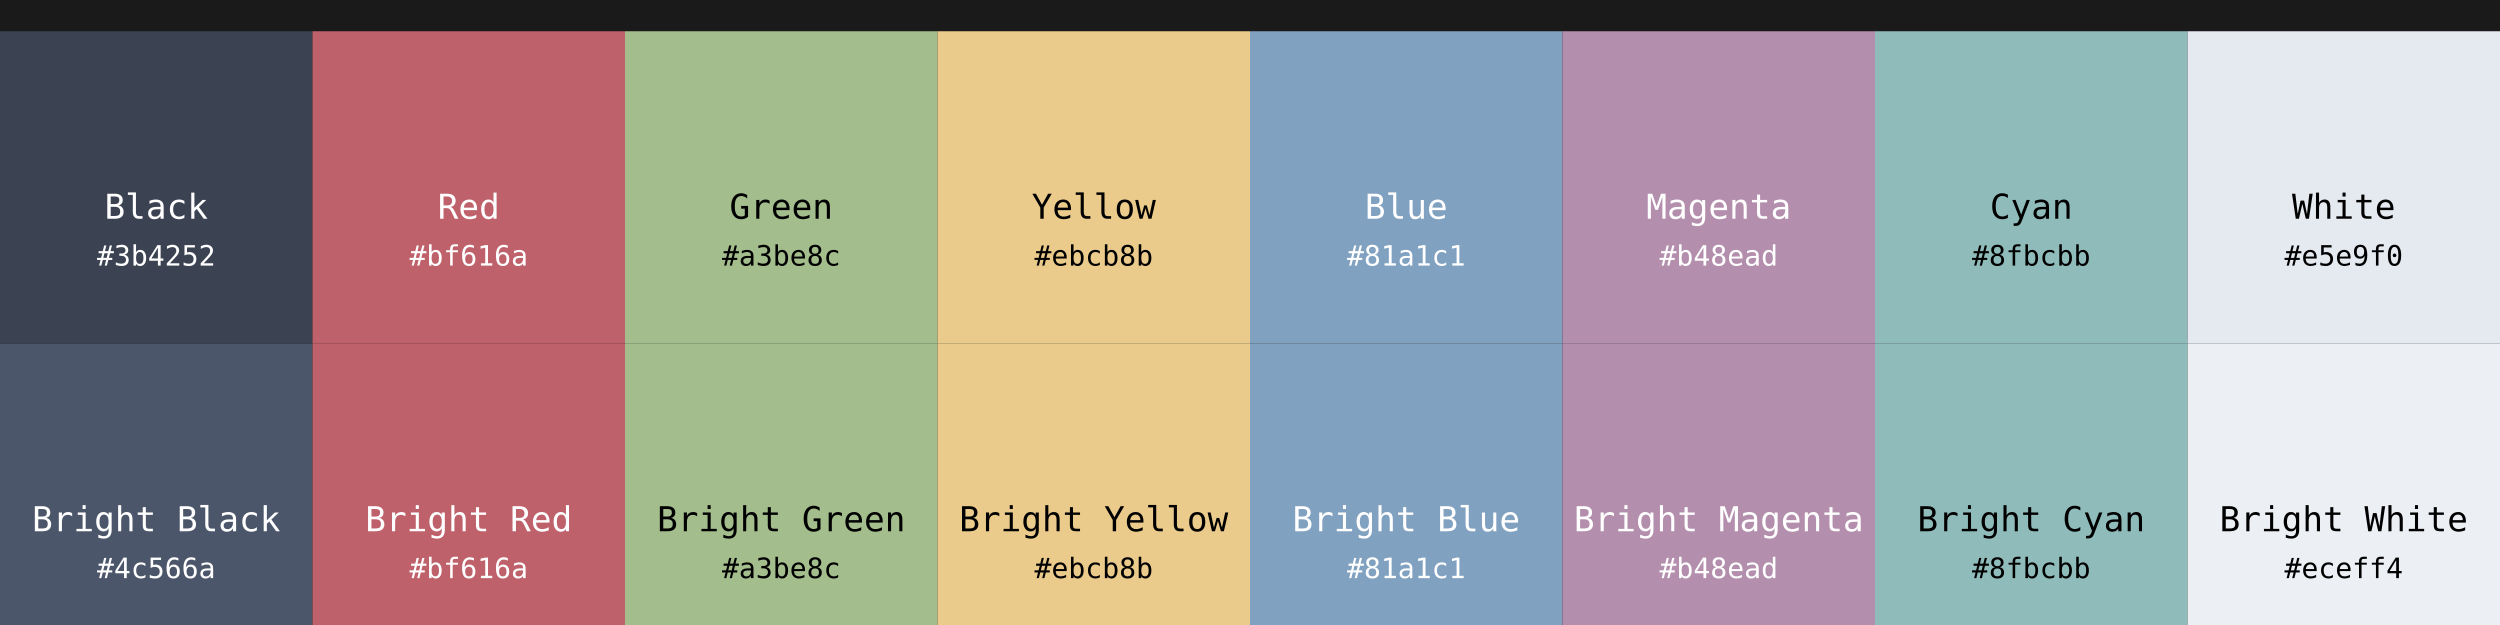
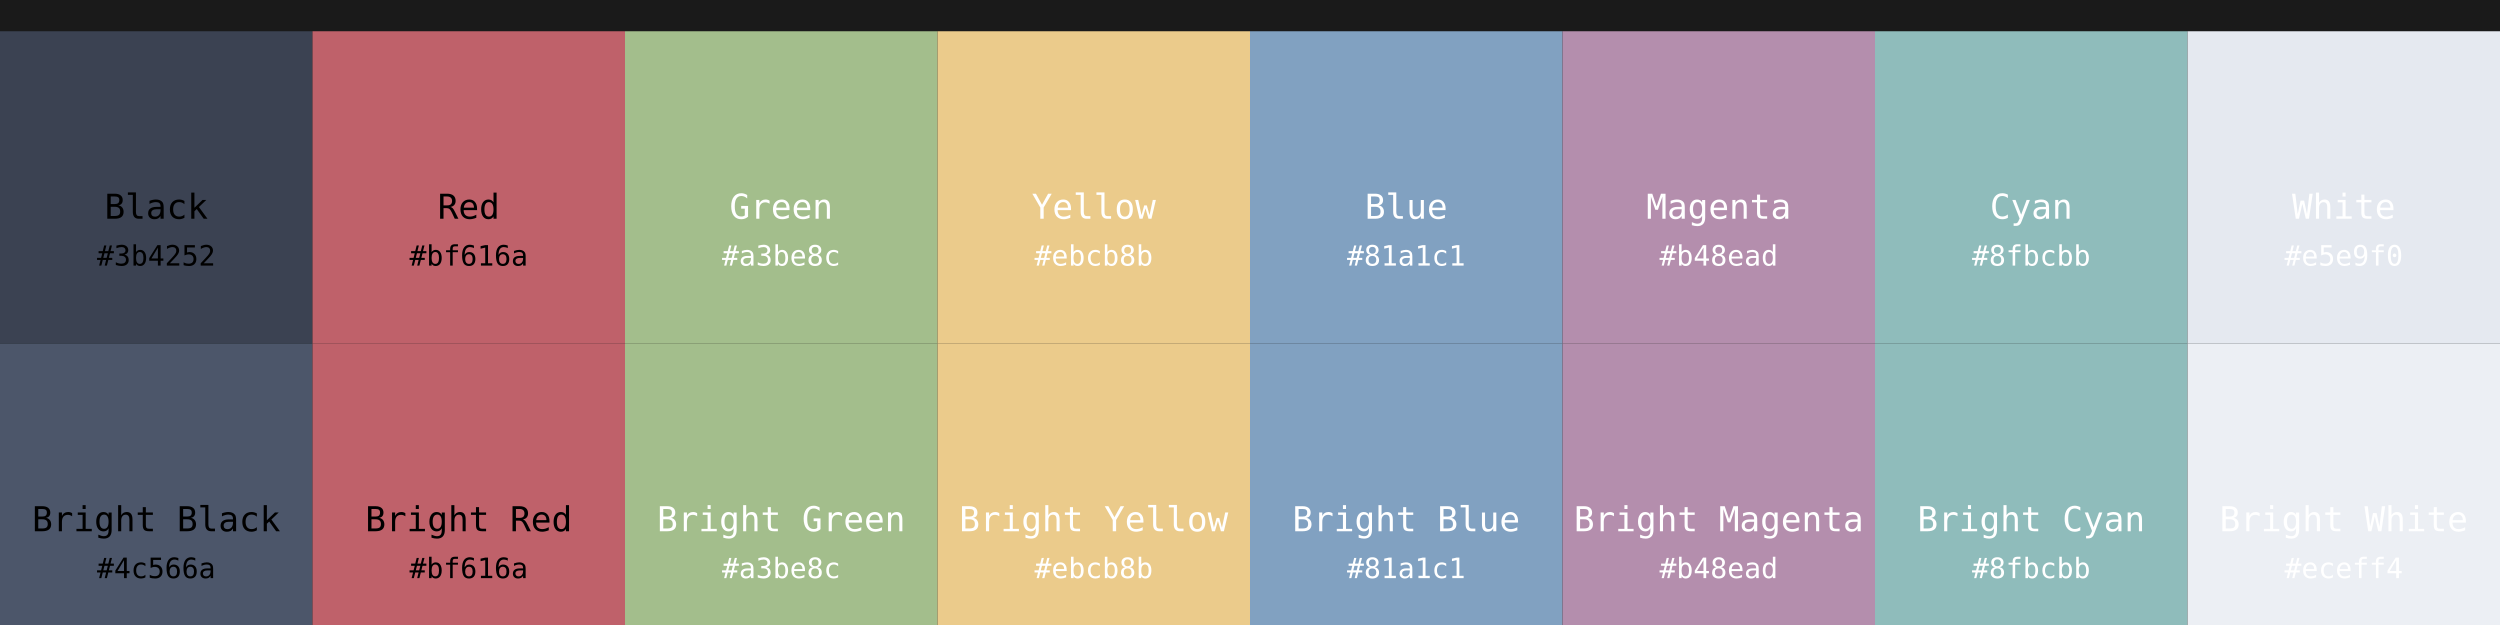
<svg xmlns="http://www.w3.org/2000/svg" width="800" height="200">
  <rect width="800" height="200" fill="#1a1a1a" />
  <rect x="0" y="10" width="100" height="100" fill="#3b4252" />
-   <text x="50" y="70" font-family="monospace" font-size="11" fill="white" text-anchor="middle">Black</text>
-   <text x="50" y="85" font-family="monospace" font-size="9" fill="white" text-anchor="middle">#3b4252</text>
+   <text x="50" y="70" font-family="monospace" font-size="11" fill="black" text-anchor="middle">Black</text>
+   <text x="50" y="85" font-family="monospace" font-size="9" fill="black" text-anchor="middle">#3b4252</text>
  <rect x="100" y="10" width="100" height="100" fill="#bf616a" />
-   <text x="150" y="70" font-family="monospace" font-size="11" fill="white" text-anchor="middle">Red</text>
-   <text x="150" y="85" font-family="monospace" font-size="9" fill="white" text-anchor="middle">#bf616a</text>
+   <text x="150" y="70" font-family="monospace" font-size="11" fill="black" text-anchor="middle">Red</text>
+   <text x="150" y="85" font-family="monospace" font-size="9" fill="black" text-anchor="middle">#bf616a</text>
  <rect x="200" y="10" width="100" height="100" fill="#a3be8c" />
-   <text x="250" y="70" font-family="monospace" font-size="11" fill="black" text-anchor="middle">Green</text>
-   <text x="250" y="85" font-family="monospace" font-size="9" fill="black" text-anchor="middle">#a3be8c</text>
+   <text x="250" y="70" font-family="monospace" font-size="11" fill="white" text-anchor="middle">Green</text>
+   <text x="250" y="85" font-family="monospace" font-size="9" fill="white" text-anchor="middle">#a3be8c</text>
  <rect x="300" y="10" width="100" height="100" fill="#ebcb8b" />
-   <text x="350" y="70" font-family="monospace" font-size="11" fill="black" text-anchor="middle">Yellow</text>
-   <text x="350" y="85" font-family="monospace" font-size="9" fill="black" text-anchor="middle">#ebcb8b</text>
+   <text x="350" y="70" font-family="monospace" font-size="11" fill="white" text-anchor="middle">Yellow</text>
+   <text x="350" y="85" font-family="monospace" font-size="9" fill="white" text-anchor="middle">#ebcb8b</text>
  <rect x="400" y="10" width="100" height="100" fill="#81a1c1" />
  <text x="450" y="70" font-family="monospace" font-size="11" fill="white" text-anchor="middle">Blue</text>
  <text x="450" y="85" font-family="monospace" font-size="9" fill="white" text-anchor="middle">#81a1c1</text>
  <rect x="500" y="10" width="100" height="100" fill="#b48ead" />
  <text x="550" y="70" font-family="monospace" font-size="11" fill="white" text-anchor="middle">Magenta</text>
  <text x="550" y="85" font-family="monospace" font-size="9" fill="white" text-anchor="middle">#b48ead</text>
  <rect x="600" y="10" width="100" height="100" fill="#8fbcbb" />
-   <text x="650" y="70" font-family="monospace" font-size="11" fill="black" text-anchor="middle">Cyan</text>
-   <text x="650" y="85" font-family="monospace" font-size="9" fill="black" text-anchor="middle">#8fbcbb</text>
+   <text x="650" y="70" font-family="monospace" font-size="11" fill="white" text-anchor="middle">Cyan</text>
+   <text x="650" y="85" font-family="monospace" font-size="9" fill="white" text-anchor="middle">#8fbcbb</text>
  <rect x="700" y="10" width="100" height="100" fill="#e5e9f0" />
-   <text x="750" y="70" font-family="monospace" font-size="11" fill="black" text-anchor="middle">White</text>
-   <text x="750" y="85" font-family="monospace" font-size="9" fill="black" text-anchor="middle">#e5e9f0</text>
+   <text x="750" y="70" font-family="monospace" font-size="11" fill="white" text-anchor="middle">White</text>
+   <text x="750" y="85" font-family="monospace" font-size="9" fill="white" text-anchor="middle">#e5e9f0</text>
  <rect x="0" y="110" width="100" height="100" fill="#4c566a" />
-   <text x="50" y="170" font-family="monospace" font-size="11" fill="white" text-anchor="middle">Bright Black</text>
-   <text x="50" y="185" font-family="monospace" font-size="9" fill="white" text-anchor="middle">#4c566a</text>
+   <text x="50" y="170" font-family="monospace" font-size="11" fill="black" text-anchor="middle">Bright Black</text>
+   <text x="50" y="185" font-family="monospace" font-size="9" fill="black" text-anchor="middle">#4c566a</text>
  <rect x="100" y="110" width="100" height="100" fill="#bf616a" />
-   <text x="150" y="170" font-family="monospace" font-size="11" fill="white" text-anchor="middle">Bright Red</text>
-   <text x="150" y="185" font-family="monospace" font-size="9" fill="white" text-anchor="middle">#bf616a</text>
+   <text x="150" y="170" font-family="monospace" font-size="11" fill="black" text-anchor="middle">Bright Red</text>
+   <text x="150" y="185" font-family="monospace" font-size="9" fill="black" text-anchor="middle">#bf616a</text>
  <rect x="200" y="110" width="100" height="100" fill="#a3be8c" />
-   <text x="250" y="170" font-family="monospace" font-size="11" fill="black" text-anchor="middle">Bright Green</text>
-   <text x="250" y="185" font-family="monospace" font-size="9" fill="black" text-anchor="middle">#a3be8c</text>
+   <text x="250" y="170" font-family="monospace" font-size="11" fill="white" text-anchor="middle">Bright Green</text>
+   <text x="250" y="185" font-family="monospace" font-size="9" fill="white" text-anchor="middle">#a3be8c</text>
  <rect x="300" y="110" width="100" height="100" fill="#ebcb8b" />
-   <text x="350" y="170" font-family="monospace" font-size="11" fill="black" text-anchor="middle">Bright Yellow</text>
-   <text x="350" y="185" font-family="monospace" font-size="9" fill="black" text-anchor="middle">#ebcb8b</text>
+   <text x="350" y="170" font-family="monospace" font-size="11" fill="white" text-anchor="middle">Bright Yellow</text>
+   <text x="350" y="185" font-family="monospace" font-size="9" fill="white" text-anchor="middle">#ebcb8b</text>
  <rect x="400" y="110" width="100" height="100" fill="#81a1c1" />
  <text x="450" y="170" font-family="monospace" font-size="11" fill="white" text-anchor="middle">Bright Blue</text>
  <text x="450" y="185" font-family="monospace" font-size="9" fill="white" text-anchor="middle">#81a1c1</text>
  <rect x="500" y="110" width="100" height="100" fill="#b48ead" />
  <text x="550" y="170" font-family="monospace" font-size="11" fill="white" text-anchor="middle">Bright Magenta</text>
  <text x="550" y="185" font-family="monospace" font-size="9" fill="white" text-anchor="middle">#b48ead</text>
  <rect x="600" y="110" width="100" height="100" fill="#8fbcbb" />
-   <text x="650" y="170" font-family="monospace" font-size="11" fill="black" text-anchor="middle">Bright Cyan</text>
-   <text x="650" y="185" font-family="monospace" font-size="9" fill="black" text-anchor="middle">#8fbcbb</text>
+   <text x="650" y="170" font-family="monospace" font-size="11" fill="white" text-anchor="middle">Bright Cyan</text>
+   <text x="650" y="185" font-family="monospace" font-size="9" fill="white" text-anchor="middle">#8fbcbb</text>
  <rect x="700" y="110" width="100" height="100" fill="#eceff4" />
-   <text x="750" y="170" font-family="monospace" font-size="11" fill="black" text-anchor="middle">Bright White</text>
-   <text x="750" y="185" font-family="monospace" font-size="9" fill="black" text-anchor="middle">#eceff4</text>
+   <text x="750" y="170" font-family="monospace" font-size="11" fill="white" text-anchor="middle">Bright White</text>
+   <text x="750" y="185" font-family="monospace" font-size="9" fill="white" text-anchor="middle">#eceff4</text>
</svg>
